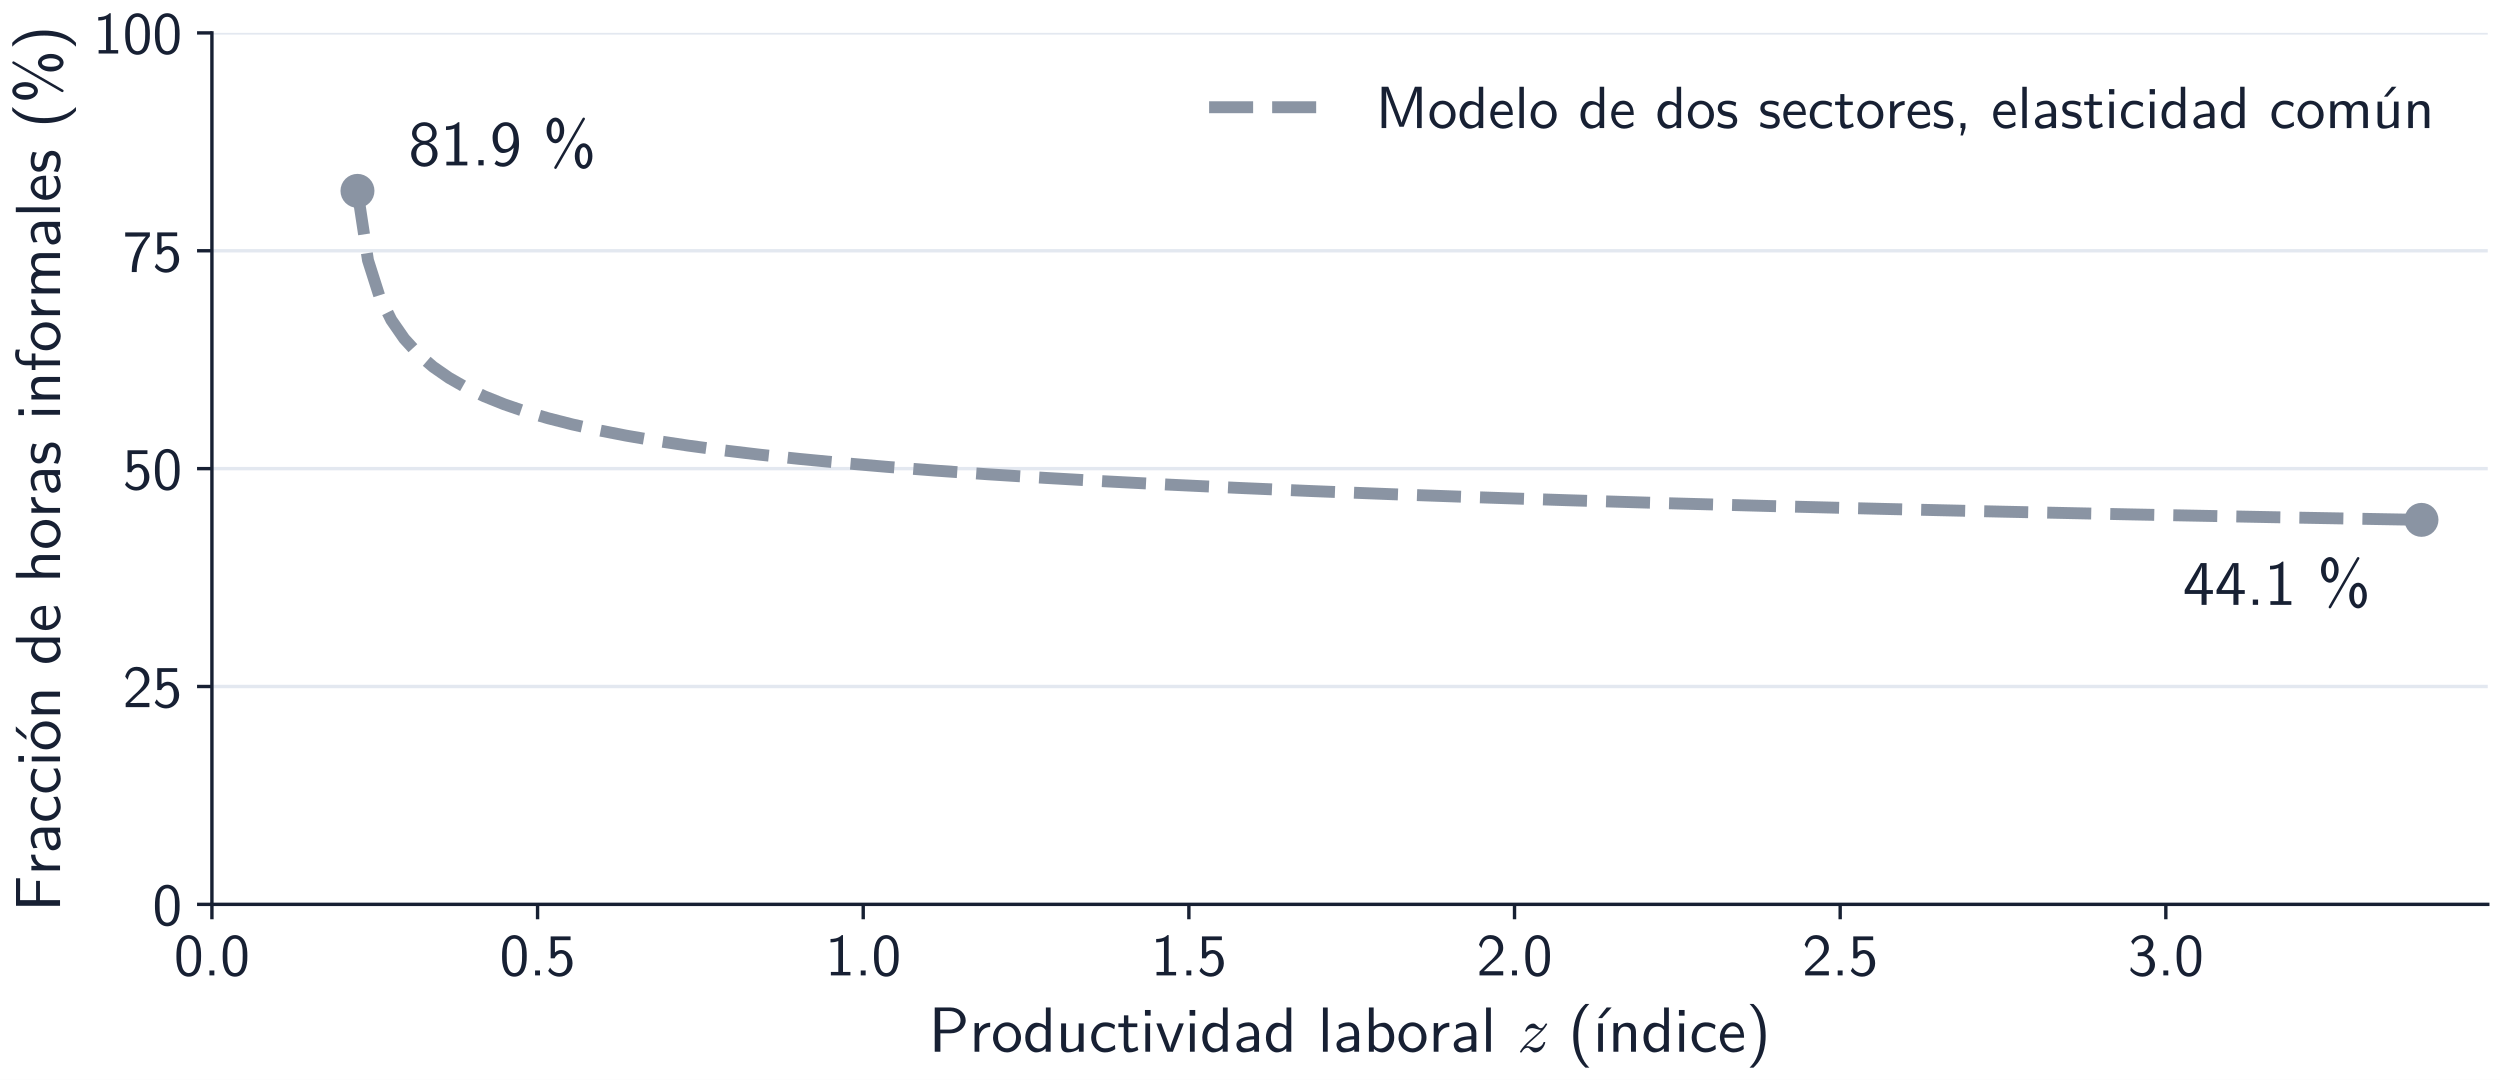
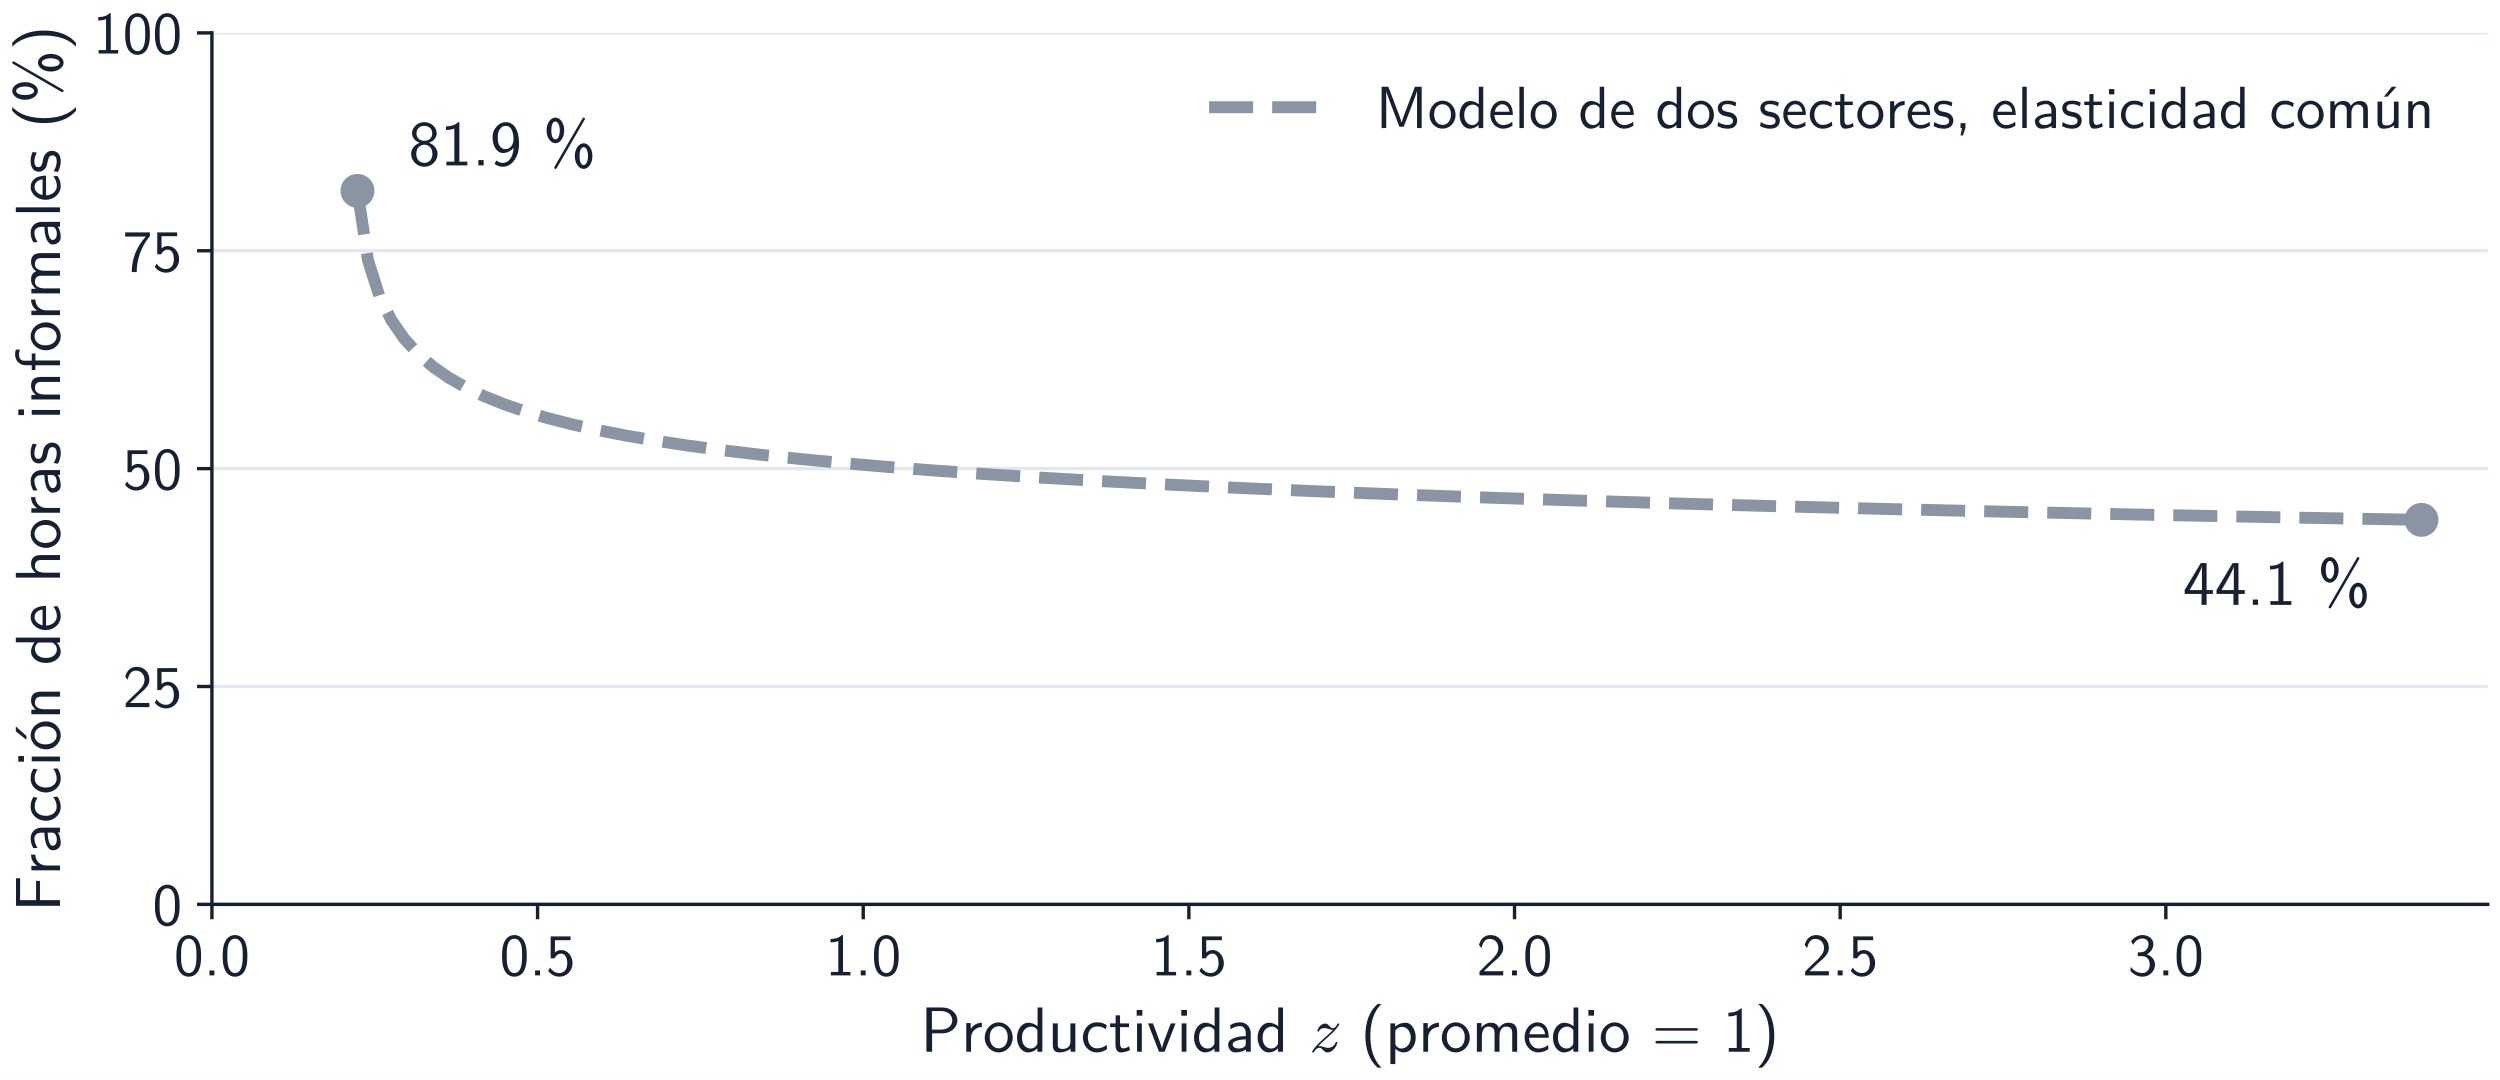
<svg xmlns="http://www.w3.org/2000/svg" xmlns:xlink="http://www.w3.org/1999/xlink" width="588.44pt" height="254.18pt" viewBox="0 0 588.44 254.18" version="1.1">
  <defs>
    <style type="text/css">*{stroke-linejoin: round; stroke-linecap: butt}</style>
  </defs>
  <g id="figure_1">
    <g id="patch_1">
      <path d="M 0 254.18  L 588.44 254.18  L 588.44 0  L 0 0  z " style="fill: #ffffff" />
    </g>
    <g id="axes_1">
      <g id="patch_2">
        <path d="M 49.88 212.866  L 585.56 212.866  L 585.56 7.738  L 49.88 7.738  z " style="fill: #ffffff" />
      </g>
      <g id="matplotlib.axis_1">
        <g id="xtick_1">
          <g id="line2d_1">
            <defs>
              <path id="m9b6dada98f" d="M 0 0  L 0 3.5  " style="stroke: #172033; stroke-width: 0.8" />
            </defs>
            <g>
              <use xlink:href="#m9b6dada98f" x="49.88" y="212.866" style="fill: #172033; stroke: #172033; stroke-width: 0.8" />
            </g>
          </g>
          <g id="text_1">
            <g style="fill: #172033" transform="translate(40.93422 229.5833) scale(0.14 -0.14)">
              <defs>
                <path id="LMSans10-Regular-30" d="M 2925 2086  C 2925 2592 2899 3187 2630 3706  C 2368 4186 1926 4339 1600 4339  C 1222 4339 774 4166 512 3597  C 301 3130 269 2598 269 2086  C 269 1581 294 1114 486 646  C 742 32 1229 -141 1594 -141  C 2061 -141 2464 122 2669 563  C 2861 979 2925 1402 2925 2086  z M 2426 2163  C 2426 1741 2426 1338 2310 934  C 2144 352 1805 250 1600 250  C 1267 250 1005 493 877 954  C 774 1318 768 1664 768 2163  C 768 2566 768 2950 877 3302  C 915 3424 1075 3949 1594 3949  C 2093 3949 2259 3462 2304 3347  C 2426 2989 2426 2560 2426 2163  z " transform="scale(0.015625)" />
                <path id="LMSans10-Regular-2e" d="M 1152 0  L 1152 531  L 621 531  L 621 0  L 1152 0  z " transform="scale(0.015625)" />
              </defs>
              <use xlink:href="#LMSans10-Regular-30" />
              <use xlink:href="#LMSans10-Regular-2e" transform="translate(49.99999 0)" />
              <use xlink:href="#LMSans10-Regular-30" transform="translate(77.79997 0)" />
            </g>
          </g>
        </g>
        <g id="xtick_2">
          <g id="line2d_2">
            <g>
              <use xlink:href="#m9b6dada98f" x="126.531" y="212.866" style="fill: #172033; stroke: #172033; stroke-width: 0.8" />
            </g>
          </g>
          <g id="text_2">
            <g style="fill: #172033" transform="translate(117.5851 229.5833) scale(0.14 -0.14)">
              <defs>
                <path id="LMSans10-Regular-35" d="M 2874 1299  C 2874 2099 2323 2733 1664 2733  C 1408 2733 1165 2637 979 2470  L 979 3789  L 2662 3789  L 2662 4198  L 518 4198  L 518 1837  L 941 1837  C 1050 2093 1286 2342 1658 2342  C 1958 2342 2304 2080 2304 1312  C 2304 250 1523 250 1466 250  C 1037 250 646 499 461 845  L 250 486  C 512 122 954 -141 1472 -141  C 2234 -141 2874 493 2874 1299  z " transform="scale(0.015625)" />
              </defs>
              <use xlink:href="#LMSans10-Regular-30" />
              <use xlink:href="#LMSans10-Regular-2e" transform="translate(49.99999 0)" />
              <use xlink:href="#LMSans10-Regular-35" transform="translate(77.79997 0)" />
            </g>
          </g>
        </g>
        <g id="xtick_3">
          <g id="line2d_3">
            <g>
              <use xlink:href="#m9b6dada98f" x="203.182" y="212.866" style="fill: #172033; stroke: #172033; stroke-width: 0.8" />
            </g>
          </g>
          <g id="text_3">
            <g style="fill: #172033" transform="translate(194.2359 229.5833) scale(0.14 -0.14)">
              <defs>
                <path id="LMSans10-Regular-31" d="M 2714 0  L 2714 371  L 1914 371  L 1914 4339  L 1786 4339  C 1408 3949 877 3930 570 3917  L 570 3546  C 781 3552 1088 3565 1408 3699  L 1408 371  L 608 371  L 608 0  L 2714 0  z " transform="scale(0.015625)" />
              </defs>
              <use xlink:href="#LMSans10-Regular-31" />
              <use xlink:href="#LMSans10-Regular-2e" transform="translate(49.99999 0)" />
              <use xlink:href="#LMSans10-Regular-30" transform="translate(77.79997 0)" />
            </g>
          </g>
        </g>
        <g id="xtick_4">
          <g id="line2d_4">
            <g>
              <use xlink:href="#m9b6dada98f" x="279.833" y="212.866" style="fill: #172033; stroke: #172033; stroke-width: 0.8" />
            </g>
          </g>
          <g id="text_4">
            <g style="fill: #172033" transform="translate(270.8868 229.5833) scale(0.14 -0.14)">
              <use xlink:href="#LMSans10-Regular-31" />
              <use xlink:href="#LMSans10-Regular-2e" transform="translate(49.99999 0)" />
              <use xlink:href="#LMSans10-Regular-35" transform="translate(77.79997 0)" />
            </g>
          </g>
        </g>
        <g id="xtick_5">
          <g id="line2d_5">
            <g>
              <use xlink:href="#m9b6dada98f" x="356.483" y="212.866" style="fill: #172033; stroke: #172033; stroke-width: 0.8" />
            </g>
          </g>
          <g id="text_5">
            <g style="fill: #172033" transform="translate(347.5376 229.5833) scale(0.14 -0.14)">
              <defs>
                <path id="LMSans10-Regular-32" d="M 2874 0  L 2874 454  L 1709 454  C 1632 454 1555 448 1478 448  L 781 448  C 986 627 1472 1107 1670 1293  C 1792 1408 2118 1677 2240 1792  C 2528 2080 2874 2419 2874 2963  C 2874 3699 2355 4339 1510 4339  C 781 4339 422 3840 269 3290  C 346 3181 378 3142 390 3123  C 403 3110 467 3027 531 2938  C 659 3430 838 3930 1421 3930  C 2022 3930 2349 3450 2349 2950  C 2349 2406 1984 2042 1606 1658  L 1114 1203  L 320 410  L 320 0  L 2874 0  z " transform="scale(0.015625)" />
              </defs>
              <use xlink:href="#LMSans10-Regular-32" />
              <use xlink:href="#LMSans10-Regular-2e" transform="translate(49.99999 0)" />
              <use xlink:href="#LMSans10-Regular-30" transform="translate(77.79997 0)" />
            </g>
          </g>
        </g>
        <g id="xtick_6">
          <g id="line2d_6">
            <g>
              <use xlink:href="#m9b6dada98f" x="433.134" y="212.866" style="fill: #172033; stroke: #172033; stroke-width: 0.8" />
            </g>
          </g>
          <g id="text_6">
            <g style="fill: #172033" transform="translate(424.1885 229.5833) scale(0.14 -0.14)">
              <use xlink:href="#LMSans10-Regular-32" />
              <use xlink:href="#LMSans10-Regular-2e" transform="translate(49.99999 0)" />
              <use xlink:href="#LMSans10-Regular-35" transform="translate(77.79997 0)" />
            </g>
          </g>
        </g>
        <g id="xtick_7">
          <g id="line2d_7">
            <g>
              <use xlink:href="#m9b6dada98f" x="509.785" y="212.866" style="fill: #172033; stroke: #172033; stroke-width: 0.8" />
            </g>
          </g>
          <g id="text_7">
            <g style="fill: #172033" transform="translate(500.8393 229.5833) scale(0.14 -0.14)">
              <defs>
                <path id="LMSans10-Regular-33" d="M 2925 1152  C 2925 1734 2477 2131 2042 2266  C 2528 2528 2752 2963 2752 3366  C 2752 3917 2221 4339 1587 4339  C 1094 4339 627 4083 358 3635  L 589 3290  C 774 3738 1190 3968 1581 3968  C 1914 3968 2227 3776 2227 3366  C 2227 2976 1965 2598 1574 2509  C 1536 2502 1523 2502 1069 2464  L 1069 2074  L 1523 2074  C 2214 2074 2355 1478 2355 1158  C 2355 659 2061 250 1568 250  C 1126 250 621 474 339 909  L 269 525  C 736 -77 1325 -141 1581 -141  C 2362 -141 2925 480 2925 1152  z " transform="scale(0.015625)" />
              </defs>
              <use xlink:href="#LMSans10-Regular-33" />
              <use xlink:href="#LMSans10-Regular-2e" transform="translate(49.99999 0)" />
              <use xlink:href="#LMSans10-Regular-30" transform="translate(77.79997 0)" />
            </g>
          </g>
        </g>
        <g id="text_8">
-           <g style="fill: #172033" transform="translate(218.57 247.5502) scale(0.15 -0.15)">
+           <g style="fill: #172033" transform="translate(216.62 247.5502) scale(0.15 -0.15)">
            <defs>
              <path id="LMSans10-Regular-50" d="M 3725 3149  C 3725 3834 3091 4442 2208 4442  L 614 4442  L 614 0  L 1184 0  L 1184 1850  L 2253 1850  C 3046 1850 3725 2432 3725 3149  z M 3206 3149  C 3206 2643 2803 2221 2067 2221  L 1165 2221  L 1165 4083  L 2067 4083  C 2771 4083 3206 3693 3206 3149  z " transform="scale(0.015625)" />
              <path id="LMSans10-Regular-72" d="M 2093 2483  L 2093 2912  C 1523 2906 1171 2592 973 2298  L 973 2880  L 525 2880  L 525 0  L 1005 0  L 1005 1370  C 1005 2010 1466 2470 2093 2483  z " transform="scale(0.015625)" />
              <path id="LMSans10-Regular-6f" d="M 3002 1408  C 3002 2266 2362 2950 1600 2950  C 813 2950 192 2246 192 1408  C 192 563 845 -70 1594 -70  C 2362 -70 3002 576 3002 1408  z M 2502 1472  C 2502 717 2067 339 1594 339  C 1152 339 691 698 691 1472  C 691 2246 1178 2560 1594 2560  C 2042 2560 2502 2227 2502 1472  z " transform="scale(0.015625)" />
              <path id="LMSans10-Regular-64" d="M 2778 0  L 2778 4442  L 2298 4442  L 2298 2560  C 1958 2842 1600 2912 1363 2912  C 730 2912 230 2246 230 1421  C 230 582 723 -70 1331 -70  C 1542 -70 1920 -13 2278 333  L 2278 0  L 2778 0  z M 2278 890  C 2278 800 2272 685 2067 499  C 1920 371 1760 320 1594 320  C 1197 320 730 621 730 1414  C 730 2259 1280 2522 1658 2522  C 1946 2522 2138 2374 2278 2170  L 2278 890  z " transform="scale(0.015625)" />
              <path id="LMSans10-Regular-75" d="M 2784 0  L 2784 2842  L 2285 2842  L 2285 986  C 2285 506 1926 282 1517 282  C 1062 282 1018 448 1018 723  L 1018 2842  L 518 2842  L 518 698  C 518 237 666 -70 1197 -70  C 1536 -70 1990 32 2304 307  L 2304 0  L 2784 0  z " transform="scale(0.015625)" />
              <path id="LMSans10-Regular-63" d="M 2656 256  L 2618 685  C 2291 429 1946 339 1619 339  C 1088 339 730 800 730 1427  C 730 1926 966 2541 1645 2541  C 1978 2541 2195 2490 2547 2259  L 2624 2675  C 2246 2893 2029 2950 1638 2950  C 749 2950 230 2176 230 1421  C 230 627 813 -70 1613 -70  C 1958 -70 2310 19 2656 256  z " transform="scale(0.015625)" />
              <path id="LMSans10-Regular-74" d="M 2125 173  L 2022 550  C 1856 416 1651 339 1446 339  C 1210 339 1120 531 1120 870  L 1120 2470  L 2022 2470  L 2022 2842  L 1120 2842  L 1120 3654  L 678 3654  L 678 2842  L 122 2842  L 122 2470  L 659 2470  L 659 762  C 659 378 749 -70 1190 -70  C 1638 -70 1965 90 2125 173  z " transform="scale(0.015625)" />
              <path id="LMSans10-Regular-69" d="M 998 0  L 998 2842  L 518 2842  L 518 0  L 998 0  z M 1050 3622  L 1050 4192  L 480 4192  L 480 3622  L 1050 3622  z " transform="scale(0.015625)" />
              <path id="LMSans10-Regular-76" d="M 2854 2842  L 2374 2842  L 1869 1510  C 1734 1158 1536 640 1485 339  L 1478 339  C 1440 570 1274 1011 1210 1184  L 589 2842  L 90 2842  L 1190 0  L 1754 0  L 2854 2842  z " transform="scale(0.015625)" />
              <path id="LMSans10-Regular-61" d="M 2618 0  L 2618 1850  C 2618 2502 2150 2950 1562 2950  C 1146 2950 858 2848 557 2675  L 595 2253  C 928 2490 1248 2573 1562 2573  C 1862 2573 2118 2317 2118 1843  L 2118 1568  C 1158 1555 346 1286 346 723  C 346 448 518 -70 1075 -70  C 1165 -70 1766 -58 2138 230  L 2138 0  L 2618 0  z M 2118 845  C 2118 723 2118 563 1901 442  C 1715 326 1472 320 1402 320  C 1094 320 806 467 806 736  C 806 1184 1843 1229 2118 1242  L 2118 845  z " transform="scale(0.015625)" />
              <path id="LMSans10-Regular-20" transform="scale(0.015625)" />
-               <path id="LMSans10-Regular-6c" d="M 998 0  L 998 4442  L 518 4442  L 518 0  L 998 0  z " transform="scale(0.015625)" />
-               <path id="LMSans10-Regular-62" d="M 3072 1427  C 3072 2221 2637 2912 2035 2912  C 1786 2912 1389 2848 1005 2534  L 1005 4442  L 525 4442  L 525 0  L 1024 0  L 1024 294  C 1178 154 1453 -70 1882 -70  C 2522 -70 3072 570 3072 1427  z M 2573 1427  C 2573 595 2035 320 1645 320  C 1395 320 1184 435 1024 730  L 1024 2144  C 1126 2298 1357 2522 1709 2522  C 2086 2522 2573 2246 2573 1427  z " transform="scale(0.015625)" />
              <path id="Cmmi10-7a" d="M 313 -72  Q 263 -72 263 -13  Q 263 19 275 31  Q 447 328 689 598  Q 931 869 1239 1145  Q 1547 1422 1858 1700  Q 2169 1978 2363 2194  L 2338 2194  Q 2197 2194 1925 2284  Q 1653 2375 1497 2375  Q 1328 2375 1168 2301  Q 1009 2228 966 2075  Q 956 2028 916 2028  L 838 2028  Q 788 2028 788 2094  L 788 2113  Q 838 2300 952 2462  Q 1066 2625 1233 2726  Q 1400 2828 1581 2828  Q 1709 2828 1793 2770  Q 1878 2713 1990 2591  Q 2103 2469 2173 2416  Q 2244 2363 2350 2363  Q 2491 2363 2602 2491  Q 2713 2619 2822 2809  Q 2841 2828 2869 2828  L 2944 2828  Q 2966 2828 2980 2812  Q 2994 2797 2994 2772  Q 2994 2750 2981 2731  Q 2809 2434 2579 2176  Q 2350 1919 1979 1586  Q 1609 1253 1354 1023  Q 1100 794 878 550  Q 928 563 1013 563  Q 1169 563 1439 473  Q 1709 384 1856 384  Q 2016 384 2178 453  Q 2341 522 2459 647  Q 2578 772 2619 934  Q 2634 978 2669 978  L 2747 978  Q 2772 978 2787 958  Q 2803 938 2803 916  Q 2803 909 2797 897  Q 2738 653 2591 433  Q 2444 213 2230 70  Q 2016 -72 1772 -72  Q 1650 -72 1565 -15  Q 1481 41 1367 164  Q 1253 288 1181 342  Q 1109 397 1006 397  Q 688 397 434 -50  Q 413 -72 391 -72  L 313 -72  z " transform="scale(0.015625)" />
              <path id="LMSans10-Regular-28" d="M 2125 -1600  C 1818 -1293 1005 -467 1005 1600  C 1005 1958 1024 2707 1286 3462  C 1549 4205 1914 4589 2125 4800  L 1734 4800  C 1530 4608 1101 4218 806 3430  C 550 2746 506 2067 506 1600  C 506 -467 1427 -1318 1734 -1600  L 2125 -1600  z " transform="scale(0.015625)" />
-               <path id="LMSans10-Regular-ed" d="M 998 0  L 998 2842  L 518 2842  L 518 0  L 998 0  z M 1869 4442  L 1370 4442  L 518 3373  L 909 3373  L 1869 4442  z " transform="scale(0.015625)" />
-               <path id="LMSans10-Regular-6e" d="M 2784 0  L 2784 1907  C 2784 2330 2688 2912 1907 2912  C 1331 2912 1018 2477 979 2426  L 979 2880  L 518 2880  L 518 0  L 1018 0  L 1018 1568  C 1018 1990 1178 2522 1664 2522  C 2278 2522 2285 2067 2285 1862  L 2285 0  L 2784 0  z " transform="scale(0.015625)" />
+               <path id="LMSans10-Regular-70" d="M 3072 1427  C 3072 2195 2669 2912 2054 2912  C 1670 2912 1299 2778 1005 2528  L 1005 2842  L 525 2842  L 525 -1242  L 1024 -1242  L 1024 294  C 1222 109 1504 -70 1888 -70  C 2509 -70 3072 557 3072 1427  z M 2573 1427  C 2573 768 2118 320 1638 320  C 1389 320 1216 448 1088 621  C 1024 717 1024 730 1024 845  L 1024 2131  C 1178 2355 1427 2502 1702 2502  C 2189 2502 2573 2016 2573 1427  z " transform="scale(0.015625)" />
+               <path id="LMSans10-Regular-6d" d="M 4563 0  L 4563 1907  C 4563 2336 4461 2912 3686 2912  C 3302 2912 2970 2733 2733 2387  C 2566 2874 2118 2912 1914 2912  C 1453 2912 1152 2650 979 2419  L 979 2880  L 518 2880  L 518 0  L 1018 0  L 1018 1568  C 1018 2003 1190 2522 1664 2522  C 2259 2522 2291 2106 2291 1862  L 2291 0  L 2790 0  L 2790 1568  C 2790 2003 2963 2522 3437 2522  C 4032 2522 4064 2106 4064 1862  L 4064 0  L 4563 0  z " transform="scale(0.015625)" />
              <path id="LMSans10-Regular-65" d="M 2650 1402  C 2650 1619 2643 2099 2394 2483  C 2131 2880 1741 2950 1510 2950  C 800 2950 224 2272 224 1446  C 224 602 838 -70 1606 -70  C 2010 -70 2374 83 2624 262  L 2586 678  C 2182 346 1760 320 1613 320  C 1101 320 691 774 672 1402  L 2650 1402  z M 2285 1754  L 704 1754  C 806 2240 1146 2560 1510 2560  C 1843 2560 2202 2342 2285 1754  z " transform="scale(0.015625)" />
+               <path id="LMSans10-Regular-3d" d="M 4614 2240  C 4614 2368 4493 2368 4403 2368  L 570 2368  C 480 2368 358 2368 358 2240  C 358 2112 480 2112 576 2112  L 4397 2112  C 4493 2112 4614 2112 4614 2240  z M 4614 960  C 4614 1088 4493 1088 4397 1088  L 576 1088  C 480 1088 358 1088 358 960  C 358 832 480 832 570 832  L 4403 832  C 4493 832 4614 832 4614 960  z " transform="scale(0.015625)" />
              <path id="LMSans10-Regular-29" d="M 1978 1600  C 1978 3667 1056 4518 749 4800  L 358 4800  C 666 4493 1478 3667 1478 1600  C 1478 1242 1459 493 1197 -262  C 934 -1005 570 -1389 358 -1600  L 749 -1600  C 954 -1408 1382 -1018 1677 -230  C 1933 454 1978 1133 1978 1600  z " transform="scale(0.015625)" />
            </defs>
            <use xlink:href="#LMSans10-Regular-50" />
            <use xlink:href="#LMSans10-Regular-72" transform="translate(63.89999 0)" />
            <use xlink:href="#LMSans10-Regular-6f" transform="translate(98.09999 0)" />
            <use xlink:href="#LMSans10-Regular-64" transform="translate(148.1 0)" />
            <use xlink:href="#LMSans10-Regular-75" transform="translate(199.8 0)" />
            <use xlink:href="#LMSans10-Regular-63" transform="translate(251.5 0)" />
            <use xlink:href="#LMSans10-Regular-74" transform="translate(295.9 0)" />
            <use xlink:href="#LMSans10-Regular-69" transform="translate(332 0)" />
            <use xlink:href="#LMSans10-Regular-76" transform="translate(355.8999 0)" />
            <use xlink:href="#LMSans10-Regular-69" transform="translate(401.9999 0)" />
            <use xlink:href="#LMSans10-Regular-64" transform="translate(425.8999 0)" />
            <use xlink:href="#LMSans10-Regular-61" transform="translate(477.5999 0)" />
            <use xlink:href="#LMSans10-Regular-64" transform="translate(525.6999 0)" />
            <use xlink:href="#LMSans10-Regular-20" transform="translate(577.3999 0)" />
-             <use xlink:href="#LMSans10-Regular-6c" transform="translate(610.6999 0)" />
-             <use xlink:href="#LMSans10-Regular-61" transform="translate(634.5999 0)" />
-             <use xlink:href="#LMSans10-Regular-62" transform="translate(682.6999 0)" />
-             <use xlink:href="#LMSans10-Regular-6f" transform="translate(734.3999 0)" />
-             <use xlink:href="#LMSans10-Regular-72" transform="translate(784.3999 0)" />
-             <use xlink:href="#LMSans10-Regular-61" transform="translate(818.5999 0)" />
-             <use xlink:href="#LMSans10-Regular-6c" transform="translate(866.6999 0)" />
-             <use xlink:href="#LMSans10-Regular-20" transform="translate(890.5999 0)" />
-             <use xlink:href="#Cmmi10-7a" transform="translate(923.8998 0)" />
-             <use xlink:href="#LMSans10-Regular-20" transform="translate(970.3842 0)" />
-             <use xlink:href="#LMSans10-Regular-28" transform="translate(1003.684 0)" />
-             <use xlink:href="#LMSans10-Regular-ed" transform="translate(1042.584 0)" />
-             <use xlink:href="#LMSans10-Regular-6e" transform="translate(1066.484 0)" />
-             <use xlink:href="#LMSans10-Regular-64" transform="translate(1118.184 0)" />
-             <use xlink:href="#LMSans10-Regular-69" transform="translate(1169.884 0)" />
-             <use xlink:href="#LMSans10-Regular-63" transform="translate(1193.784 0)" />
-             <use xlink:href="#LMSans10-Regular-65" transform="translate(1238.184 0)" />
-             <use xlink:href="#LMSans10-Regular-29" transform="translate(1282.584 0)" />
+             <use xlink:href="#Cmmi10-7a" transform="translate(610.6999 0)" />
+             <use xlink:href="#LMSans10-Regular-20" transform="translate(657.1843 0)" />
+             <use xlink:href="#LMSans10-Regular-28" transform="translate(690.4843 0)" />
+             <use xlink:href="#LMSans10-Regular-70" transform="translate(729.3843 0)" />
+             <use xlink:href="#LMSans10-Regular-72" transform="translate(781.0843 0)" />
+             <use xlink:href="#LMSans10-Regular-6f" transform="translate(815.2843 0)" />
+             <use xlink:href="#LMSans10-Regular-6d" transform="translate(865.2842 0)" />
+             <use xlink:href="#LMSans10-Regular-65" transform="translate(944.6842 0)" />
+             <use xlink:href="#LMSans10-Regular-64" transform="translate(989.0842 0)" />
+             <use xlink:href="#LMSans10-Regular-69" transform="translate(1040.784 0)" />
+             <use xlink:href="#LMSans10-Regular-6f" transform="translate(1064.684 0)" />
+             <use xlink:href="#LMSans10-Regular-20" transform="translate(1114.684 0)" />
+             <use xlink:href="#LMSans10-Regular-3d" transform="translate(1147.984 0)" />
+             <use xlink:href="#LMSans10-Regular-20" transform="translate(1225.784 0)" />
+             <use xlink:href="#LMSans10-Regular-31" transform="translate(1259.084 0)" />
+             <use xlink:href="#LMSans10-Regular-29" transform="translate(1309.084 0)" />
          </g>
        </g>
      </g>
      <g id="matplotlib.axis_2">
        <g id="ytick_1">
          <g id="line2d_8">
            <path d="M 49.88 212.866  L 585.56 212.866  " clip-path="url(#p32cfffe725)" style="fill: none; stroke: #e3e8f0; stroke-width: 0.8; stroke-linecap: square" />
          </g>
          <g id="line2d_9">
            <defs>
              <path id="mce08013341" d="M 0 0  L -3.5 0  " style="stroke: #172033; stroke-width: 0.8" />
            </defs>
            <g>
              <use xlink:href="#mce08013341" x="49.88" y="212.866" style="fill: #172033; stroke: #172033; stroke-width: 0.8" />
            </g>
          </g>
          <g id="text_9">
            <g style="fill: #172033" transform="translate(35.88 217.7249) scale(0.14 -0.14)">
              <use xlink:href="#LMSans10-Regular-30" />
            </g>
          </g>
        </g>
        <g id="ytick_2">
          <g id="line2d_10">
            <path d="M 49.88 161.584  L 585.56 161.584  " clip-path="url(#p32cfffe725)" style="fill: none; stroke: #e3e8f0; stroke-width: 0.8; stroke-linecap: square" />
          </g>
          <g id="line2d_11">
            <g>
              <use xlink:href="#mce08013341" x="49.88" y="161.584" style="fill: #172033; stroke: #172033; stroke-width: 0.8" />
            </g>
          </g>
          <g id="text_10">
            <g style="fill: #172033" transform="translate(28.88 166.4429) scale(0.14 -0.14)">
              <use xlink:href="#LMSans10-Regular-32" />
              <use xlink:href="#LMSans10-Regular-35" transform="translate(49.99999 0)" />
            </g>
          </g>
        </g>
        <g id="ytick_3">
          <g id="line2d_12">
            <path d="M 49.88 110.302  L 585.56 110.302  " clip-path="url(#p32cfffe725)" style="fill: none; stroke: #e3e8f0; stroke-width: 0.8; stroke-linecap: square" />
          </g>
          <g id="line2d_13">
            <g>
              <use xlink:href="#mce08013341" x="49.88" y="110.302" style="fill: #172033; stroke: #172033; stroke-width: 0.8" />
            </g>
          </g>
          <g id="text_11">
            <g style="fill: #172033" transform="translate(28.88 115.1609) scale(0.14 -0.14)">
              <use xlink:href="#LMSans10-Regular-35" />
              <use xlink:href="#LMSans10-Regular-30" transform="translate(49.99999 0)" />
            </g>
          </g>
        </g>
        <g id="ytick_4">
          <g id="line2d_14">
            <path d="M 49.88 59.02  L 585.56 59.02  " clip-path="url(#p32cfffe725)" style="fill: none; stroke: #e3e8f0; stroke-width: 0.8; stroke-linecap: square" />
          </g>
          <g id="line2d_15">
            <g>
              <use xlink:href="#mce08013341" x="49.88" y="59.02" style="fill: #172033; stroke: #172033; stroke-width: 0.8" />
            </g>
          </g>
          <g id="text_12">
            <g style="fill: #172033" transform="translate(28.88 63.87888) scale(0.14 -0.14)">
              <defs>
                <path id="LMSans10-Regular-37" d="M 2925 3782  L 2925 4198  L 269 4198  L 269 3744  L 1485 3744  C 1562 3744 1638 3750 1715 3750  L 2490 3750  C 1542 2707 973 1427 973 -70  L 1510 -70  C 1510 1850 2426 3219 2925 3782  z " transform="scale(0.015625)" />
              </defs>
              <use xlink:href="#LMSans10-Regular-37" />
              <use xlink:href="#LMSans10-Regular-35" transform="translate(49.99999 0)" />
            </g>
          </g>
        </g>
        <g id="ytick_5">
          <g id="line2d_16">
            <path d="M 49.88 7.738  L 585.56 7.738  " clip-path="url(#p32cfffe725)" style="fill: none; stroke: #e3e8f0; stroke-width: 0.8; stroke-linecap: square" />
          </g>
          <g id="line2d_17">
            <g>
              <use xlink:href="#mce08013341" x="49.88" y="7.738" style="fill: #172033; stroke: #172033; stroke-width: 0.8" />
            </g>
          </g>
          <g id="text_13">
            <g style="fill: #172033" transform="translate(21.88 12.59688) scale(0.14 -0.14)">
              <use xlink:href="#LMSans10-Regular-31" />
              <use xlink:href="#LMSans10-Regular-30" transform="translate(49.99999 0)" />
              <use xlink:href="#LMSans10-Regular-30" transform="translate(99.99997 0)" />
            </g>
          </g>
        </g>
        <g id="text_14">
          <g style="fill: #172033" transform="translate(14.13 214.6157) rotate(-90) scale(0.15 -0.15)">
            <defs>
              <path id="LMSans10-Regular-46" d="M 3366 4006  L 3366 4422  L 602 4422  L 602 0  L 1171 0  L 1171 2016  L 3104 2016  L 3104 2406  L 1171 2406  L 1171 4013  L 2010 4013  C 2086 4013 2163 4006 2240 4006  L 3366 4006  z " transform="scale(0.015625)" />
              <path id="LMSans10-Regular-f3" d="M 3002 1408  C 3002 2266 2362 2950 1600 2950  C 813 2950 192 2246 192 1408  C 192 563 845 -70 1594 -70  C 2362 -70 3002 576 3002 1408  z M 2502 1472  C 2502 717 2067 339 1594 339  C 1152 339 691 698 691 1472  C 691 2246 1178 2560 1594 2560  C 2042 2560 2502 2227 2502 1472  z M 2502 4442  L 2003 4442  L 1152 3373  L 1542 3373  L 2502 4442  z " transform="scale(0.015625)" />
+               <path id="LMSans10-Regular-6e" d="M 2784 0  L 2784 1907  C 2784 2330 2688 2912 1907 2912  C 1331 2912 1018 2477 979 2426  L 979 2880  L 518 2880  L 518 0  L 1018 0  L 1018 1568  C 1018 1990 1178 2522 1664 2522  C 2278 2522 2285 2067 2285 1862  L 2285 0  L 2784 0  z " transform="scale(0.015625)" />
              <path id="LMSans10-Regular-68" d="M 2784 0  L 2784 1907  C 2784 2330 2688 2912 1907 2912  C 1510 2912 1203 2714 998 2451  L 998 4442  L 518 4442  L 518 0  L 1018 0  L 1018 1568  C 1018 1990 1178 2522 1664 2522  C 2278 2522 2285 2067 2285 1862  L 2285 0  L 2784 0  z " transform="scale(0.015625)" />
              <path id="LMSans10-Regular-73" d="M 2304 819  C 2304 1171 2067 1389 2054 1408  C 1805 1632 1632 1670 1312 1728  C 960 1798 666 1862 666 2176  C 666 2573 1126 2573 1210 2573  C 1414 2573 1754 2547 2118 2330  L 2195 2746  C 1862 2899 1600 2950 1274 2950  C 1114 2950 211 2950 211 2112  C 211 1798 397 1594 557 1472  C 755 1331 896 1306 1248 1235  C 1478 1190 1850 1114 1850 774  C 1850 333 1344 333 1248 333  C 730 333 371 570 256 646  L 179 211  C 384 109 736 -70 1254 -70  C 1370 -70 1722 -70 1997 134  C 2195 288 2304 544 2304 819  z " transform="scale(0.015625)" />
              <path id="LMSans10-Regular-66" d="M 2221 4013  L 2221 4442  C 2144 4461 1946 4512 1709 4512  C 1107 4512 646 4058 646 3418  L 646 2842  L 173 2842  L 173 2470  L 646 2470  L 646 0  L 1126 0  L 1126 2470  L 1830 2470  L 1830 2842  L 1107 2842  L 1107 3603  C 1107 4077 1536 4122 1702 4122  C 1830 4122 2003 4109 2221 4013  z " transform="scale(0.015625)" />
-               <path id="LMSans10-Regular-6d" d="M 4563 0  L 4563 1907  C 4563 2336 4461 2912 3686 2912  C 3302 2912 2970 2733 2733 2387  C 2566 2874 2118 2912 1914 2912  C 1453 2912 1152 2650 979 2419  L 979 2880  L 518 2880  L 518 0  L 1018 0  L 1018 1568  C 1018 2003 1190 2522 1664 2522  C 2259 2522 2291 2106 2291 1862  L 2291 0  L 2790 0  L 2790 1568  C 2790 2003 2963 2522 3437 2522  C 4032 2522 4064 2106 4064 1862  L 4064 0  L 4563 0  z " transform="scale(0.015625)" />
+               <path id="LMSans10-Regular-6c" d="M 998 0  L 998 4442  L 518 4442  L 518 0  L 998 0  z " transform="scale(0.015625)" />
              <path id="LMSans10-Regular-25" d="M 2131 3507  C 2131 4275 1702 4800 1254 4800  C 787 4800 358 4262 358 3514  C 358 2746 800 2221 1254 2221  C 1709 2221 2131 2765 2131 3507  z M 4218 4672  C 4218 4742 4160 4800 4090 4800  C 4013 4800 3981 4736 3955 4698  L 1171 -115  C 1171 -115 1126 -186 1126 -230  C 1126 -301 1190 -358 1254 -358  C 1325 -358 1357 -314 1389 -256  L 4166 4557  C 4218 4634 4218 4646 4218 4672  z M 4966 928  C 4966 1696 4538 2221 4090 2221  C 3622 2221 3194 1683 3194 934  C 3194 166 3635 -358 4090 -358  C 4544 -358 4966 186 4966 928  z M 1690 3514  C 1690 3021 1504 2611 1254 2611  C 1184 2611 838 2630 838 3507  C 838 4358 1165 4410 1254 4410  C 1510 4410 1690 3981 1690 3514  z M 4525 934  C 4525 442 4339 32 4090 32  C 4019 32 3674 51 3674 928  C 3674 1779 4000 1830 4090 1830  C 4346 1830 4525 1402 4525 934  z " transform="scale(0.015625)" />
            </defs>
            <use xlink:href="#LMSans10-Regular-46" />
            <use xlink:href="#LMSans10-Regular-72" transform="translate(56.89999 0)" />
            <use xlink:href="#LMSans10-Regular-61" transform="translate(91.09999 0)" />
            <use xlink:href="#LMSans10-Regular-63" transform="translate(139.2 0)" />
            <use xlink:href="#LMSans10-Regular-63" transform="translate(183.6 0)" />
            <use xlink:href="#LMSans10-Regular-69" transform="translate(228 0)" />
            <use xlink:href="#LMSans10-Regular-f3" transform="translate(251.9 0)" />
            <use xlink:href="#LMSans10-Regular-6e" transform="translate(301.8999 0)" />
            <use xlink:href="#LMSans10-Regular-20" transform="translate(353.5999 0)" />
            <use xlink:href="#LMSans10-Regular-64" transform="translate(386.8999 0)" />
            <use xlink:href="#LMSans10-Regular-65" transform="translate(438.5999 0)" />
            <use xlink:href="#LMSans10-Regular-20" transform="translate(482.9999 0)" />
            <use xlink:href="#LMSans10-Regular-68" transform="translate(516.2999 0)" />
            <use xlink:href="#LMSans10-Regular-6f" transform="translate(567.9999 0)" />
            <use xlink:href="#LMSans10-Regular-72" transform="translate(617.9999 0)" />
            <use xlink:href="#LMSans10-Regular-61" transform="translate(652.1999 0)" />
            <use xlink:href="#LMSans10-Regular-73" transform="translate(700.2999 0)" />
            <use xlink:href="#LMSans10-Regular-20" transform="translate(738.5999 0)" />
            <use xlink:href="#LMSans10-Regular-69" transform="translate(771.8999 0)" />
            <use xlink:href="#LMSans10-Regular-6e" transform="translate(795.7998 0)" />
            <use xlink:href="#LMSans10-Regular-66" transform="translate(847.4998 0)" />
            <use xlink:href="#LMSans10-Regular-6f" transform="translate(878.0998 0)" />
            <use xlink:href="#LMSans10-Regular-72" transform="translate(928.0998 0)" />
            <use xlink:href="#LMSans10-Regular-6d" transform="translate(962.2998 0)" />
            <use xlink:href="#LMSans10-Regular-61" transform="translate(1041.7 0)" />
            <use xlink:href="#LMSans10-Regular-6c" transform="translate(1089.8 0)" />
            <use xlink:href="#LMSans10-Regular-65" transform="translate(1113.7 0)" />
            <use xlink:href="#LMSans10-Regular-73" transform="translate(1158.1 0)" />
            <use xlink:href="#LMSans10-Regular-20" transform="translate(1196.4 0)" />
            <use xlink:href="#LMSans10-Regular-28" transform="translate(1229.7 0)" />
            <use xlink:href="#LMSans10-Regular-25" transform="translate(1268.6 0)" />
            <use xlink:href="#LMSans10-Regular-29" transform="translate(1351.9 0)" />
          </g>
        </g>
      </g>
      <g id="line2d_18">
        <path d="M 84.14 44.925  L 86.615 61.263  L 89.268 69.598  L 92.113 75.34  L 95.164 79.744  L 98.435 83.323  L 101.942 86.339  L 105.703 88.949  L 109.735 91.249  L 114.059 93.306  L 118.694 95.169  L 123.665 96.872  L 128.995 98.442  L 134.71 99.9  L 140.837 101.261  L 147.407 102.54  L 154.452 103.746  L 162.006 104.89  L 170.105 105.978  L 178.789 107.016  L 188.1 108.011  L 198.085 108.966  L 208.79 109.887  L 220.268 110.775  L 232.576 111.635  L 245.773 112.469  L 259.923 113.279  L 275.095 114.067  L 291.363 114.836  L 308.806 115.587  L 327.509 116.321  L 347.563 117.04  L 369.066 117.745  L 392.122 118.437  L 416.843 119.117  L 443.35 119.785  L 471.771 120.444  L 502.246 121.093  L 534.922 121.733  L 569.958 122.365  " clip-path="url(#p32cfffe725)" style="fill: none; stroke-dasharray: 10.36,4.48; stroke-dashoffset: 0; stroke: #8a94a3; stroke-width: 2.8" />
      </g>
      <g id="line2d_19">
        <defs>
          <path id="me726e57f5d" d="M 0 3.5  C 0.928 3.5 1.819 3.131 2.475 2.475  C 3.131 1.819 3.5 0.928 3.5 0  C 3.5 -0.928 3.131 -1.819 2.475 -2.475  C 1.819 -3.131 0.928 -3.5 0 -3.5  C -0.928 -3.5 -1.819 -3.131 -2.475 -2.475  C -3.131 -1.819 -3.5 -0.928 -3.5 0  C -3.5 0.928 -3.131 1.819 -2.475 2.475  C -1.819 3.131 -0.928 3.5 0 3.5  z " style="stroke: #8a94a3" />
        </defs>
        <g clip-path="url(#p32cfffe725)">
          <use xlink:href="#me726e57f5d" x="84.14" y="44.925" style="fill: #8a94a3; stroke: #8a94a3" />
          <use xlink:href="#me726e57f5d" x="569.958" y="122.365" style="fill: #8a94a3; stroke: #8a94a3" />
        </g>
      </g>
      <g id="patch_3">
        <path d="M 49.88 212.866  L 49.88 7.738  " style="fill: none; stroke: #172033; stroke-width: 0.8; stroke-linejoin: miter; stroke-linecap: square" />
      </g>
      <g id="patch_4">
        <path d="M 49.88 212.866  L 585.56 212.866  " style="fill: none; stroke: #172033; stroke-width: 0.8; stroke-linejoin: miter; stroke-linecap: square" />
      </g>
      <g id="text_15">
        <g style="fill: #172033" transform="translate(96.13999 38.92523) scale(0.15 -0.15)">
          <defs>
            <path id="LMSans10-Regular-38" d="M 2925 1152  C 2925 1734 2477 2125 2048 2272  C 2618 2458 2835 2880 2835 3219  C 2835 3821 2291 4339 1600 4339  C 883 4339 358 3808 358 3219  C 358 2880 576 2458 1146 2272  C 685 2112 269 1709 269 1152  C 269 454 858 -141 1594 -141  C 2355 -141 2925 474 2925 1152  z M 2387 3219  C 2387 2758 2061 2464 1600 2464  C 1107 2464 806 2778 806 3219  C 806 3661 1120 3968 1594 3968  C 2099 3968 2387 3635 2387 3219  z M 2406 1158  C 2406 538 2010 250 1600 250  C 1158 250 787 557 787 1158  C 787 1830 1248 2074 1594 2074  C 1965 2074 2406 1818 2406 1158  z " transform="scale(0.015625)" />
            <path id="LMSans10-Regular-39" d="M 2925 2144  C 2925 3936 2163 4339 1619 4339  C 1171 4339 909 4147 685 3910  C 282 3475 269 3053 269 2778  C 269 1958 691 1242 1306 1242  C 1702 1242 2112 1427 2387 1773  C 2317 742 1824 250 1318 250  C 1101 250 890 301 659 493  L 461 154  C 678 -6 915 -141 1312 -141  C 2150 -141 2925 749 2925 2144  z M 2374 2630  C 2374 2106 2061 1632 1555 1632  C 1254 1632 1075 1779 941 2016  C 800 2266 794 2502 794 2778  C 794 3059 800 3322 979 3603  C 1107 3789 1286 3968 1619 3968  C 2246 3968 2355 3098 2368 2784  C 2374 2739 2374 2675 2374 2630  z " transform="scale(0.015625)" />
          </defs>
          <use xlink:href="#LMSans10-Regular-38" />
          <use xlink:href="#LMSans10-Regular-31" transform="translate(49.99999 0)" />
          <use xlink:href="#LMSans10-Regular-2e" transform="translate(99.99997 0)" />
          <use xlink:href="#LMSans10-Regular-39" transform="translate(127.8 0)" />
          <use xlink:href="#LMSans10-Regular-20" transform="translate(177.7999 0)" />
          <use xlink:href="#LMSans10-Regular-25" transform="translate(211.0999 0)" />
        </g>
      </g>
      <g id="text_16">
        <g style="fill: #172033" transform="translate(513.7991 142.3647) scale(0.15 -0.15)">
          <defs>
            <path id="LMSans10-Regular-34" d="M 3014 1094  L 3014 1485  L 2381 1485  L 2381 4198  L 1798 4198  L 179 1485  L 179 1094  L 1875 1094  L 1875 0  L 2381 0  L 2381 1094  L 3014 1094  z M 1914 1485  L 678 1485  C 1011 2035 1907 3552 1914 3917  L 1914 1485  z " transform="scale(0.015625)" />
          </defs>
          <use xlink:href="#LMSans10-Regular-34" />
          <use xlink:href="#LMSans10-Regular-34" transform="translate(49.99999 0)" />
          <use xlink:href="#LMSans10-Regular-2e" transform="translate(99.99997 0)" />
          <use xlink:href="#LMSans10-Regular-31" transform="translate(127.8 0)" />
          <use xlink:href="#LMSans10-Regular-20" transform="translate(177.7999 0)" />
          <use xlink:href="#LMSans10-Regular-25" transform="translate(211.0999 0)" />
        </g>
      </g>
      <g id="legend_1">
        <g id="line2d_20">
          <path d="M 284.595 25.238  L 298.595 25.238  L 312.595 25.238  " style="fill: none; stroke-dasharray: 10.36,4.48; stroke-dashoffset: 0; stroke: #8a94a3; stroke-width: 2.8" />
        </g>
        <g id="text_17">
          <g style="fill: #172033" transform="translate(323.795 30.13844) scale(0.14 -0.14)">
            <defs>
              <path id="LMSans10-Regular-4d" d="M 4954 0  L 4954 4442  L 4224 4442  L 3392 2272  C 3168 1690 2867 896 2797 595  L 2790 595  C 2758 730 2682 966 2586 1235  L 1581 3885  L 1363 4442  L 640 4442  L 640 0  L 1139 0  L 1139 3968  L 1146 3968  C 1184 3763 1440 3066 1606 2630  L 2554 141  L 3021 141  L 3872 2368  L 4179 3181  C 4243 3366 4416 3827 4448 3974  L 4454 3968  L 4454 0  L 4954 0  z " transform="scale(0.015625)" />
              <path id="LMSans10-Regular-2c" d="M 1152 6  L 1152 531  L 621 531  L 621 0  L 781 0  L 621 -800  L 883 -800  L 1152 6  z " transform="scale(0.015625)" />
              <path id="LMSans10-Regular-fa" d="M 2784 0  L 2784 2842  L 2285 2842  L 2285 986  C 2285 506 1926 282 1517 282  C 1062 282 1018 448 1018 723  L 1018 2842  L 518 2842  L 518 698  C 518 237 666 -70 1197 -70  C 1536 -70 1990 32 2304 307  L 2304 0  L 2784 0  z M 2554 4442  L 2054 4442  L 1203 3373  L 1594 3373  L 2554 4442  z " transform="scale(0.015625)" />
            </defs>
            <use xlink:href="#LMSans10-Regular-4d" />
            <use xlink:href="#LMSans10-Regular-6f" transform="translate(87.49998 0)" />
            <use xlink:href="#LMSans10-Regular-64" transform="translate(137.5 0)" />
            <use xlink:href="#LMSans10-Regular-65" transform="translate(189.2 0)" />
            <use xlink:href="#LMSans10-Regular-6c" transform="translate(233.6 0)" />
            <use xlink:href="#LMSans10-Regular-6f" transform="translate(257.5 0)" />
            <use xlink:href="#LMSans10-Regular-20" transform="translate(307.4999 0)" />
            <use xlink:href="#LMSans10-Regular-64" transform="translate(340.7999 0)" />
            <use xlink:href="#LMSans10-Regular-65" transform="translate(392.4999 0)" />
            <use xlink:href="#LMSans10-Regular-20" transform="translate(436.8999 0)" />
            <use xlink:href="#LMSans10-Regular-64" transform="translate(470.1999 0)" />
            <use xlink:href="#LMSans10-Regular-6f" transform="translate(521.8999 0)" />
            <use xlink:href="#LMSans10-Regular-73" transform="translate(571.8999 0)" />
            <use xlink:href="#LMSans10-Regular-20" transform="translate(610.1999 0)" />
            <use xlink:href="#LMSans10-Regular-73" transform="translate(643.4999 0)" />
            <use xlink:href="#LMSans10-Regular-65" transform="translate(681.7998 0)" />
            <use xlink:href="#LMSans10-Regular-63" transform="translate(726.1998 0)" />
            <use xlink:href="#LMSans10-Regular-74" transform="translate(770.5998 0)" />
            <use xlink:href="#LMSans10-Regular-6f" transform="translate(806.6998 0)" />
            <use xlink:href="#LMSans10-Regular-72" transform="translate(856.6998 0)" />
            <use xlink:href="#LMSans10-Regular-65" transform="translate(890.8998 0)" />
            <use xlink:href="#LMSans10-Regular-73" transform="translate(935.2998 0)" />
            <use xlink:href="#LMSans10-Regular-2c" transform="translate(973.5998 0)" />
            <use xlink:href="#LMSans10-Regular-20" transform="translate(1001.4 0)" />
            <use xlink:href="#LMSans10-Regular-65" transform="translate(1034.7 0)" />
            <use xlink:href="#LMSans10-Regular-6c" transform="translate(1079.1 0)" />
            <use xlink:href="#LMSans10-Regular-61" transform="translate(1103 0)" />
            <use xlink:href="#LMSans10-Regular-73" transform="translate(1151.1 0)" />
            <use xlink:href="#LMSans10-Regular-74" transform="translate(1189.4 0)" />
            <use xlink:href="#LMSans10-Regular-69" transform="translate(1225.5 0)" />
            <use xlink:href="#LMSans10-Regular-63" transform="translate(1249.4 0)" />
            <use xlink:href="#LMSans10-Regular-69" transform="translate(1293.8 0)" />
            <use xlink:href="#LMSans10-Regular-64" transform="translate(1317.7 0)" />
            <use xlink:href="#LMSans10-Regular-61" transform="translate(1369.4 0)" />
            <use xlink:href="#LMSans10-Regular-64" transform="translate(1417.5 0)" />
            <use xlink:href="#LMSans10-Regular-20" transform="translate(1469.2 0)" />
            <use xlink:href="#LMSans10-Regular-63" transform="translate(1502.5 0)" />
            <use xlink:href="#LMSans10-Regular-6f" transform="translate(1546.9 0)" />
            <use xlink:href="#LMSans10-Regular-6d" transform="translate(1596.9 0)" />
            <use xlink:href="#LMSans10-Regular-fa" transform="translate(1676.3 0)" />
            <use xlink:href="#LMSans10-Regular-6e" transform="translate(1728 0)" />
          </g>
        </g>
      </g>
    </g>
  </g>
  <defs>
    <clipPath id="p32cfffe725">
      <rect x="49.88" y="7.738" width="535.68" height="205.128" />
    </clipPath>
  </defs>
</svg>
